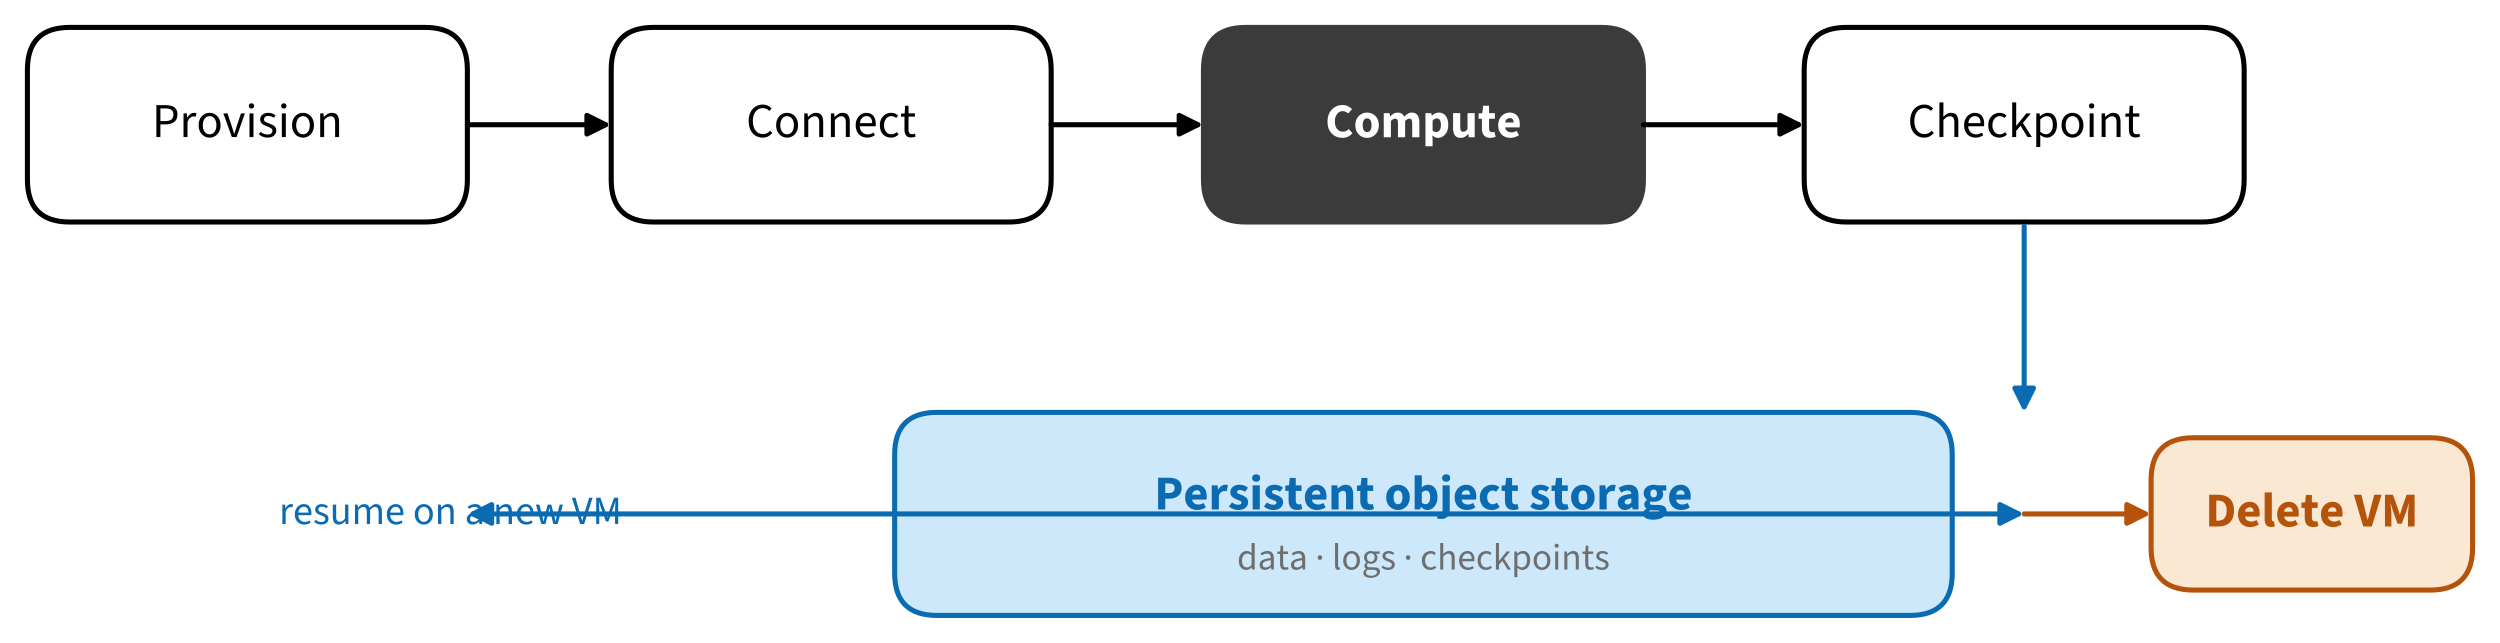
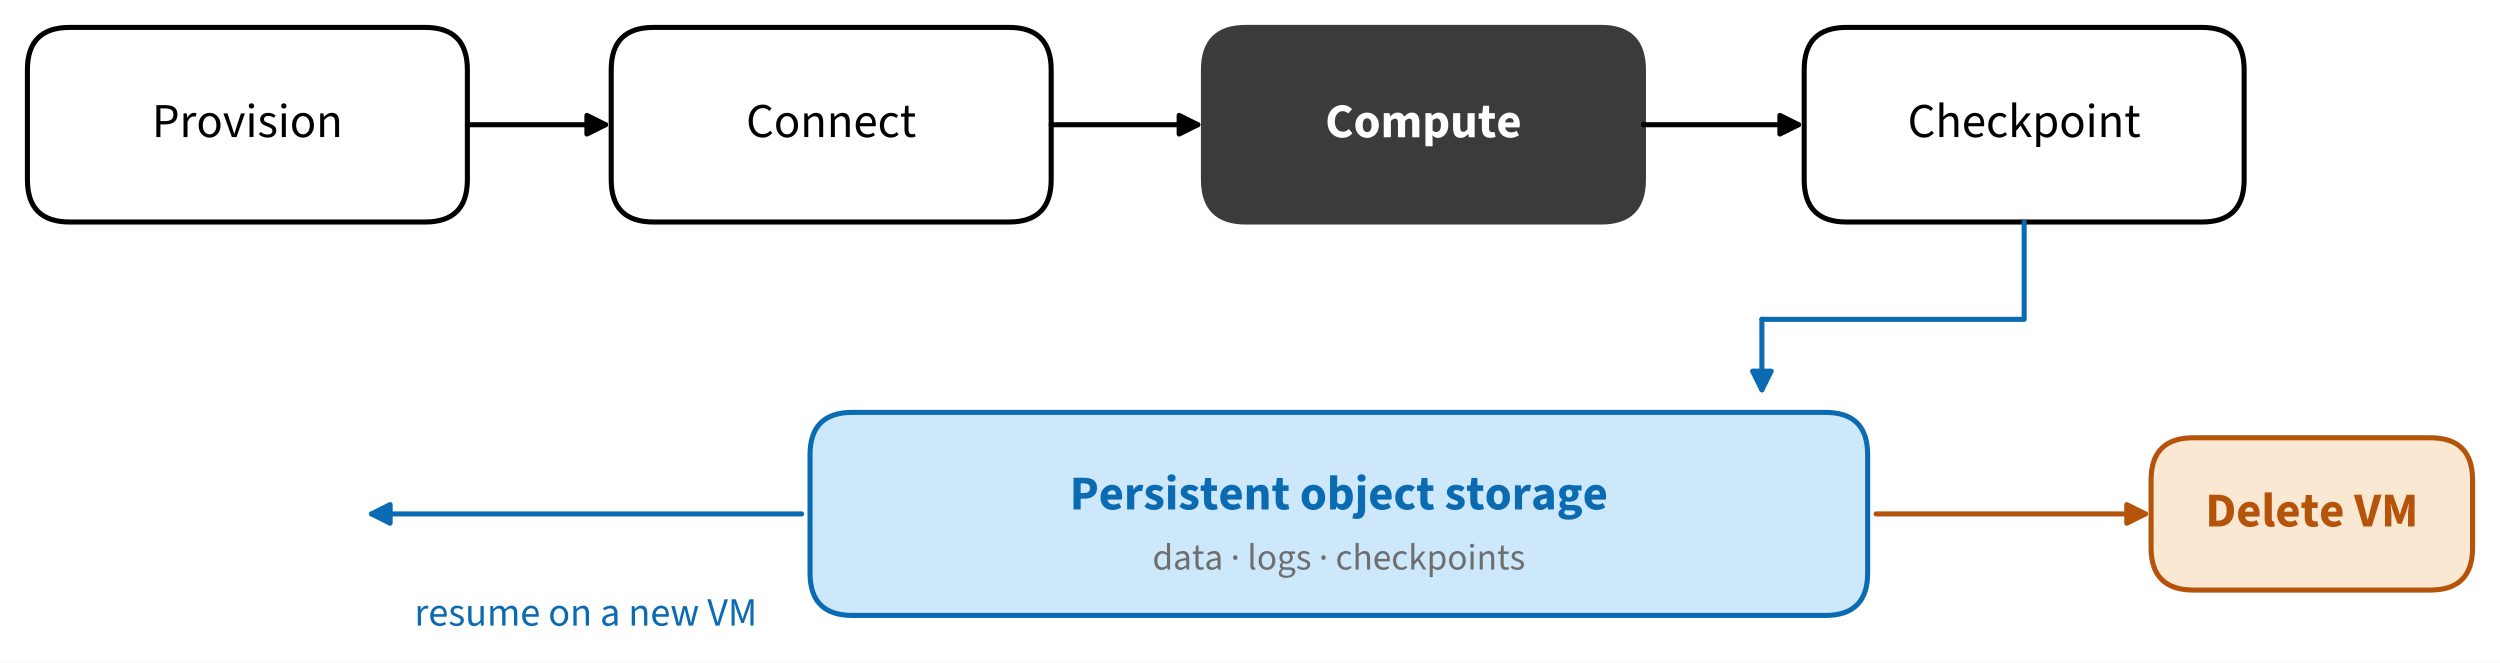
- <svg xmlns="http://www.w3.org/2000/svg" xmlns:xlink="http://www.w3.org/1999/xlink" width="590.96pt" height="151.96pt" viewBox="0 0 590.96 151.96" version="1.1">
+ <svg xmlns="http://www.w3.org/2000/svg" xmlns:xlink="http://www.w3.org/1999/xlink" width="590.96pt" height="156.64pt" viewBox="0 0 590.96 156.64" version="1.1">
  <defs>
    <style type="text/css">*{stroke-linejoin: round; stroke-linecap: butt}</style>
  </defs>
  <g id="figure_1">
    <g id="patch_1">
-       <path d="M 0 151.96 L 590.96 151.96 L 590.96 0 L 0 0 z " style="fill: #ffffff" />
+       <path d="M 0 156.64 L 590.96 156.64 L 590.96 0 L 0 0 z " style="fill: #ffffff" />
    </g>
    <g id="axes_1">
      <g id="patch_2">
-         <path d="M 16.48 52.48 L 100.48 52.48 Q 110.48 52.48 110.48 42.48 L 110.48 16.48 Q 110.48 6.48 100.48 6.48 L 16.48 6.48 Q 6.48 6.48 6.48 16.48 L 6.48 42.48 Q 6.48 52.48 16.48 52.48 z " clip-path="url(#p54d27d55c9)" style="fill: #ffffff; stroke: #000000; stroke-width: 1.2; stroke-linejoin: miter" />
+         <path d="M 16.48 52.48 L 100.48 52.48 Q 110.48 52.48 110.48 42.48 L 110.48 16.48 Q 110.48 6.48 100.48 6.48 L 16.48 6.48 Q 6.48 6.48 6.48 16.48 L 6.48 42.48 Q 6.48 52.48 16.48 52.48 z " clip-path="url(#p214e49f940)" style="fill: #ffffff; stroke: #000000; stroke-width: 1.2; stroke-linejoin: miter" />
      </g>
      <g id="patch_3">
-         <path d="M 154.48 52.48 L 238.48 52.48 Q 248.48 52.48 248.48 42.48 L 248.48 16.48 Q 248.48 6.48 238.48 6.48 L 154.48 6.48 Q 144.48 6.48 144.48 16.48 L 144.48 42.48 Q 144.48 52.48 154.48 52.48 z " clip-path="url(#p54d27d55c9)" style="fill: #ffffff; stroke: #000000; stroke-width: 1.2; stroke-linejoin: miter" />
+         <path d="M 154.48 52.48 L 238.48 52.48 Q 248.48 52.48 248.48 42.48 L 248.48 16.48 Q 248.48 6.48 238.48 6.48 L 154.48 6.48 Q 144.48 6.48 144.48 16.48 L 144.48 42.48 Q 144.48 52.48 154.48 52.48 z " clip-path="url(#p214e49f940)" style="fill: #ffffff; stroke: #000000; stroke-width: 1.2; stroke-linejoin: miter" />
      </g>
      <g id="patch_4">
-         <path d="M 294.48 52.48 L 378.48 52.48 Q 388.48 52.48 388.48 42.48 L 388.48 16.48 Q 388.48 6.48 378.48 6.48 L 294.48 6.48 Q 284.48 6.48 284.48 16.48 L 284.48 42.48 Q 284.48 52.48 294.48 52.48 z " clip-path="url(#p54d27d55c9)" style="fill: #3b3b3b; stroke: #3b3b3b; stroke-width: 1.2; stroke-linejoin: miter" />
+         <path d="M 294.48 52.48 L 378.48 52.48 Q 388.48 52.48 388.48 42.48 L 388.48 16.48 Q 388.48 6.48 378.48 6.48 L 294.48 6.48 Q 284.48 6.48 284.48 16.48 L 284.48 42.48 Q 284.48 52.48 294.48 52.48 z " clip-path="url(#p214e49f940)" style="fill: #3b3b3b; stroke: #3b3b3b; stroke-width: 1.2; stroke-linejoin: miter" />
      </g>
      <g id="patch_5">
-         <path d="M 436.48 52.48 L 520.48 52.48 Q 530.48 52.48 530.48 42.48 L 530.48 16.48 Q 530.48 6.48 520.48 6.48 L 436.48 6.48 Q 426.48 6.48 426.48 16.48 L 426.48 42.48 Q 426.48 52.48 436.48 52.48 z " clip-path="url(#p54d27d55c9)" style="fill: #ffffff; stroke: #000000; stroke-width: 1.2; stroke-linejoin: miter" />
+         <path d="M 436.48 52.48 L 520.48 52.48 Q 530.48 52.48 530.48 42.48 L 530.48 16.48 Q 530.48 6.48 520.48 6.48 L 436.48 6.48 Q 426.48 6.48 426.48 16.48 L 426.48 42.48 Q 426.48 52.48 436.48 52.48 z " clip-path="url(#p214e49f940)" style="fill: #ffffff; stroke: #000000; stroke-width: 1.2; stroke-linejoin: miter" />
      </g>
      <g id="patch_6">
-         <path d="M 221.48 145.48 L 451.48 145.48 Q 461.48 145.48 461.48 135.48 L 461.48 107.48 Q 461.48 97.48 451.48 97.48 L 221.48 97.48 Q 211.48 97.48 211.48 107.48 L 211.48 135.48 Q 211.48 145.48 221.48 145.48 z " clip-path="url(#p54d27d55c9)" style="fill: #cde8fa; stroke: #0b6bb2; stroke-width: 1.2; stroke-linejoin: miter" />
+         <path d="M 201.48 145.48 L 431.48 145.48 Q 441.48 145.48 441.48 135.48 L 441.48 107.48 Q 441.48 97.48 431.48 97.48 L 201.48 97.48 Q 191.48 97.48 191.48 107.48 L 191.48 135.48 Q 191.48 145.48 201.48 145.48 z " clip-path="url(#p214e49f940)" style="fill: #cde8fa; stroke: #0b6bb2; stroke-width: 1.2; stroke-linejoin: miter" />
      </g>
      <g id="patch_7">
-         <path d="M 518.48 139.48 L 574.48 139.48 Q 584.48 139.48 584.48 129.48 L 584.48 113.48 Q 584.48 103.48 574.48 103.48 L 518.48 103.48 Q 508.48 103.48 508.48 113.48 L 508.48 129.48 Q 508.48 139.48 518.48 139.48 z " clip-path="url(#p54d27d55c9)" style="fill: #fbe8d3; stroke: #b45309; stroke-width: 1.2; stroke-linejoin: miter" />
+         <path d="M 518.48 139.48 L 574.48 139.48 Q 584.48 139.48 584.48 129.48 L 584.48 113.48 Q 584.48 103.48 574.48 103.48 L 518.48 103.48 Q 508.48 103.48 508.48 113.48 L 508.48 129.48 Q 508.48 139.48 518.48 139.48 z " clip-path="url(#p214e49f940)" style="fill: #fbe8d3; stroke: #b45309; stroke-width: 1.2; stroke-linejoin: miter" />
      </g>
      <g id="patch_8">
        <path d="M 110.48 29.48 Q 127.48 29.48 143.138 29.48 " style="fill: none; stroke: #000000; stroke-width: 1.2; stroke-linecap: round" />
        <path d="M 138.738 27.28 L 143.138 29.48 L 138.738 31.68 z " style="stroke: #000000; stroke-width: 1.2; stroke-linecap: round" />
      </g>
      <g id="patch_9">
        <path d="M 248.48 29.48 Q 266.48 29.48 283.138 29.48 " style="fill: none; stroke: #000000; stroke-width: 1.2; stroke-linecap: round" />
        <path d="M 278.738 27.28 L 283.138 29.48 L 278.738 31.68 z " style="stroke: #000000; stroke-width: 1.2; stroke-linecap: round" />
      </g>
      <g id="patch_10">
        <path d="M 388.48 29.48 Q 407.48 29.48 425.138 29.48 " style="fill: none; stroke: #000000; stroke-width: 1.2; stroke-linecap: round" />
        <path d="M 420.738 27.28 L 425.138 29.48 L 420.738 31.68 z " style="stroke: #000000; stroke-width: 1.2; stroke-linecap: round" />
      </g>
+       <g id="line2d_1">
+         <path d="M 478.48 52.48 L 478.48 75.48 L 416.48 75.48 " clip-path="url(#p214e49f940)" style="fill: none; stroke: #0b6bb2; stroke-width: 1.2; stroke-linecap: round" />
+       </g>
      <g id="patch_11">
-         <path d="M 478.48 53.48 Q 478.48 75.48 478.48 96.138 " style="fill: none; stroke: #0b6bb2; stroke-width: 1.2; stroke-linecap: round" />
-         <path d="M 480.68 91.738 L 478.48 96.138 L 476.28 91.738 z " style="fill: #0b6bb2; stroke: #0b6bb2; stroke-width: 1.2; stroke-linecap: round" />
+         <path d="M 416.48 75.48 Q 416.48 84.48 416.48 92.138 " style="fill: none; stroke: #0b6bb2; stroke-width: 1.2; stroke-linecap: round" />
+         <path d="M 418.68 87.738 L 416.48 92.138 L 414.28 87.738 z " style="fill: #0b6bb2; stroke: #0b6bb2; stroke-width: 1.2; stroke-linecap: round" />
      </g>
      <g id="patch_12">
-         <path d="M 211.48 121.48 Q 344.98 121.48 477.138 121.48 " style="fill: none; stroke: #0b6bb2; stroke-width: 1.2; stroke-linecap: round" />
-         <path d="M 472.738 119.28 L 477.138 121.48 L 472.738 123.68 z " style="fill: #0b6bb2; stroke: #0b6bb2; stroke-width: 1.2; stroke-linecap: round" />
+         <path d="M 189.48 121.48 Q 137.98 121.48 87.822 121.48 " style="fill: none; stroke: #0b6bb2; stroke-width: 1.2; stroke-linecap: round" />
+         <path d="M 92.222 123.68 L 87.822 121.48 L 92.222 119.28 z " style="fill: #0b6bb2; stroke: #0b6bb2; stroke-width: 1.2; stroke-linecap: round" />
      </g>
      <g id="patch_13">
-         <path d="M 211.48 121.48 Q 160.98 121.48 111.822 121.48 " style="fill: none; stroke: #0b6bb2; stroke-width: 1.2; stroke-linecap: round" />
-         <path d="M 116.222 123.68 L 111.822 121.48 L 116.222 119.28 z " style="fill: #0b6bb2; stroke: #0b6bb2; stroke-width: 1.2; stroke-linecap: round" />
-       </g>
-       <g id="patch_14">
-         <path d="M 478.48 121.48 Q 493.48 121.48 507.138 121.48 " style="fill: none; stroke: #b45309; stroke-width: 1.2; stroke-linecap: round" />
+         <path d="M 443.48 121.48 Q 475.98 121.48 507.138 121.48 " style="fill: none; stroke: #b45309; stroke-width: 1.2; stroke-linecap: round" />
        <path d="M 502.738 119.28 L 507.138 121.48 L 502.738 123.68 z " style="fill: #b45309; stroke: #b45309; stroke-width: 1.2; stroke-linecap: round" />
      </g>
      <g id="text_1">
        <g transform="translate(35.92832 32.39543) scale(0.115 -0.115)">
          <defs>
            <path id="SourceSans3-Regular-50" d="M 576 0 L 576 4198 L 1773 4198 Q 2246 4198 2598 4083 Q 2950 3968 3148 3696 Q 3347 3424 3347 2963 Q 3347 2304 2918 1984 Q 2490 1664 1798 1664 L 1107 1664 L 1107 0 L 576 0 z M 1107 2099 L 1734 2099 Q 2285 2099 2550 2307 Q 2816 2515 2816 2963 Q 2816 3418 2537 3594 Q 2259 3770 1709 3770 L 1107 3770 L 1107 2099 z " transform="scale(0.015625)" />
            <path id="SourceSans3-Regular-72" d="M 525 0 L 525 3110 L 960 3110 L 1005 2547 L 1024 2547 Q 1178 2842 1408 3014 Q 1638 3187 1907 3187 Q 2093 3187 2240 3123 L 2125 2675 Q 2054 2694 1993 2704 Q 1933 2714 1837 2714 Q 1638 2714 1424 2554 Q 1210 2394 1050 1997 L 1050 0 L 525 0 z " transform="scale(0.015625)" />
            <path id="SourceSans3-Regular-6f" d="M 1734 -77 Q 1357 -77 1027 115 Q 698 307 496 672 Q 294 1037 294 1549 Q 294 2074 496 2438 Q 698 2803 1027 2995 Q 1357 3187 1734 3187 Q 2118 3187 2444 2995 Q 2771 2803 2972 2438 Q 3174 2074 3174 1549 Q 3174 1037 2972 672 Q 2771 307 2444 115 Q 2118 -77 1734 -77 z M 1734 358 Q 2138 358 2384 688 Q 2630 1018 2630 1549 Q 2630 2086 2384 2419 Q 2138 2752 1734 2752 Q 1338 2752 1088 2419 Q 838 2086 838 1549 Q 838 1018 1088 688 Q 1338 358 1734 358 z " transform="scale(0.015625)" />
            <path id="SourceSans3-Regular-76" d="M 1197 0 L 77 3110 L 621 3110 L 1210 1344 Q 1280 1114 1353 883 Q 1427 653 1498 429 L 1523 429 Q 1594 653 1667 883 Q 1741 1114 1805 1344 L 2394 3110 L 2912 3110 L 1811 0 L 1197 0 z " transform="scale(0.015625)" />
            <path id="SourceSans3-Regular-69" d="M 525 0 L 525 3110 L 1050 3110 L 1050 0 L 525 0 z M 784 3750 Q 630 3750 531 3843 Q 432 3936 432 4096 Q 432 4250 531 4346 Q 630 4442 784 4442 Q 938 4442 1037 4346 Q 1136 4250 1136 4096 Q 1136 3936 1037 3843 Q 938 3750 784 3750 z " transform="scale(0.015625)" />
            <path id="SourceSans3-Regular-73" d="M 1338 -77 Q 998 -77 697 41 Q 397 160 179 371 L 422 678 Q 627 512 848 422 Q 1069 333 1357 333 Q 1664 333 1817 477 Q 1971 621 1971 819 Q 1971 979 1868 1084 Q 1766 1190 1606 1264 Q 1446 1338 1267 1402 Q 1037 1485 825 1597 Q 614 1709 483 1878 Q 352 2048 352 2304 Q 352 2682 637 2934 Q 922 3187 1427 3187 Q 1715 3187 1964 3088 Q 2214 2989 2394 2835 L 2150 2534 Q 1990 2650 1814 2714 Q 1638 2778 1427 2778 Q 1133 2778 995 2643 Q 858 2509 858 2330 Q 858 2118 1043 2009 Q 1229 1901 1517 1798 Q 1760 1715 1981 1600 Q 2202 1485 2339 1309 Q 2477 1133 2477 851 Q 2477 602 2345 390 Q 2214 179 1961 51 Q 1709 -77 1338 -77 z " transform="scale(0.015625)" />
            <path id="SourceSans3-Regular-6e" d="M 525 0 L 525 3110 L 960 3110 L 1005 2662 L 1024 2662 Q 1248 2886 1497 3036 Q 1747 3187 2067 3187 Q 2560 3187 2787 2876 Q 3014 2566 3014 1971 L 3014 0 L 2490 0 L 2490 1901 Q 2490 2336 2349 2534 Q 2208 2733 1901 2733 Q 1664 2733 1475 2611 Q 1286 2490 1050 2253 L 1050 0 L 525 0 z " transform="scale(0.015625)" />
          </defs>
          <use xlink:href="#SourceSans3-Regular-50" />
          <use xlink:href="#SourceSans3-Regular-72" transform="translate(56.59999 0)" />
          <use xlink:href="#SourceSans3-Regular-6f" transform="translate(91.29999 0)" />
          <use xlink:href="#SourceSans3-Regular-76" transform="translate(145.5 0)" />
          <use xlink:href="#SourceSans3-Regular-69" transform="translate(192.2 0)" />
          <use xlink:href="#SourceSans3-Regular-73" transform="translate(216.8 0)" />
          <use xlink:href="#SourceSans3-Regular-69" transform="translate(258.7 0)" />
          <use xlink:href="#SourceSans3-Regular-6f" transform="translate(283.3 0)" />
          <use xlink:href="#SourceSans3-Regular-6e" transform="translate(337.5 0)" />
        </g>
      </g>
      <g id="text_2">
        <g transform="translate(176.373 32.39543) scale(0.115 -0.115)">
          <defs>
            <path id="SourceSans3-Regular-43" d="M 2170 -77 Q 1645 -77 1229 182 Q 813 442 573 928 Q 333 1414 333 2099 Q 333 2778 576 3264 Q 819 3750 1241 4012 Q 1664 4275 2195 4275 Q 2573 4275 2870 4124 Q 3168 3974 3347 3757 L 3059 3430 Q 2893 3610 2678 3709 Q 2464 3808 2202 3808 Q 1811 3808 1513 3600 Q 1216 3392 1049 3014 Q 883 2637 883 2112 Q 883 1587 1046 1200 Q 1210 813 1507 601 Q 1805 390 2208 390 Q 2502 390 2736 502 Q 2970 614 3168 832 L 3443 525 Q 3187 237 2883 80 Q 2579 -77 2170 -77 z " transform="scale(0.015625)" />
            <path id="SourceSans3-Regular-65" d="M 1702 2758 Q 1510 2758 1328 2665 Q 1146 2573 1014 2368 Q 883 2163 838 1830 L 2458 1830 Q 2458 2285 2259 2521 Q 2061 2758 1702 2758 z M 1786 -77 Q 1370 -77 1027 115 Q 685 307 486 675 Q 288 1043 288 1555 Q 288 2061 489 2425 Q 691 2790 1014 2988 Q 1338 3187 1696 3187 Q 2298 3187 2614 2790 Q 2931 2394 2931 1728 Q 2931 1645 2924 1568 Q 2918 1491 2906 1414 L 826 1414 Q 864 890 1161 621 Q 1459 352 1850 352 Q 2074 352 2269 416 Q 2464 480 2624 589 L 2816 243 Q 2611 102 2358 12 Q 2106 -77 1786 -77 z " transform="scale(0.015625)" />
            <path id="SourceSans3-Regular-63" d="M 1760 -77 Q 1344 -77 1011 115 Q 678 307 486 672 Q 294 1037 294 1549 Q 294 2074 502 2438 Q 710 2803 1052 2995 Q 1395 3187 1792 3187 Q 2099 3187 2320 3084 Q 2541 2982 2701 2822 L 2438 2502 Q 2317 2611 2166 2681 Q 2016 2752 1811 2752 Q 1536 2752 1315 2601 Q 1094 2451 966 2179 Q 838 1907 838 1549 Q 838 1018 1107 688 Q 1376 358 1805 358 Q 2016 358 2201 441 Q 2387 525 2528 653 L 2758 333 Q 2566 147 2313 35 Q 2061 -77 1760 -77 z " transform="scale(0.015625)" />
            <path id="SourceSans3-Regular-74" d="M 1504 -58 Q 1005 -58 809 227 Q 614 512 614 979 L 614 2682 L 154 2682 L 154 3078 L 640 3110 L 704 4109 L 1146 4109 L 1146 3110 L 1984 3110 L 1984 2682 L 1146 2682 L 1146 966 Q 1146 685 1251 528 Q 1357 371 1626 371 Q 1709 371 1798 387 Q 1888 403 1978 448 L 2086 77 Q 1965 13 1814 -22 Q 1664 -58 1504 -58 z " transform="scale(0.015625)" />
          </defs>
          <use xlink:href="#SourceSans3-Regular-43" />
          <use xlink:href="#SourceSans3-Regular-6f" transform="translate(57.09999 0)" />
          <use xlink:href="#SourceSans3-Regular-6e" transform="translate(111.3 0)" />
          <use xlink:href="#SourceSans3-Regular-6e" transform="translate(166 0)" />
          <use xlink:href="#SourceSans3-Regular-65" transform="translate(220.7 0)" />
          <use xlink:href="#SourceSans3-Regular-63" transform="translate(270.3 0)" />
          <use xlink:href="#SourceSans3-Regular-74" transform="translate(315.9 0)" />
        </g>
      </g>
      <g id="text_3">
        <g style="fill: #ffffff" transform="translate(313.2734 32.45203) scale(0.115 -0.115)">
          <defs>
            <path id="SourceSans3-Bold-43" d="M 2259 -77 Q 1728 -77 1280 166 Q 832 410 563 886 Q 294 1363 294 2061 Q 294 2752 566 3241 Q 838 3731 1289 3990 Q 1741 4250 2266 4250 Q 2669 4250 2989 4090 Q 3309 3930 3520 3706 L 3021 3136 Q 2861 3283 2685 3360 Q 2509 3437 2285 3437 Q 2003 3437 1769 3273 Q 1536 3110 1398 2809 Q 1261 2509 1261 2093 Q 1261 1453 1555 1094 Q 1850 736 2323 736 Q 2566 736 2761 835 Q 2957 934 3098 1082 L 3571 525 Q 3034 -77 2259 -77 z " transform="scale(0.015625)" />
            <path id="SourceSans3-Bold-6f" d="M 1779 -77 Q 1376 -77 1021 118 Q 666 314 448 688 Q 230 1062 230 1587 Q 230 2118 448 2489 Q 666 2861 1021 3056 Q 1376 3251 1779 3251 Q 2182 3251 2534 3056 Q 2886 2861 3104 2489 Q 3322 2118 3322 1587 Q 3322 1062 3104 688 Q 2886 314 2534 118 Q 2182 -77 1779 -77 z M 1779 685 Q 2067 685 2214 931 Q 2362 1178 2362 1587 Q 2362 2003 2214 2246 Q 2067 2490 1779 2490 Q 1485 2490 1341 2246 Q 1197 2003 1197 1587 Q 1197 1178 1341 931 Q 1485 685 1779 685 z " transform="scale(0.015625)" />
            <path id="SourceSans3-Bold-6d" d="M 416 0 L 416 3174 L 1184 3174 L 1248 2765 L 1274 2765 Q 1472 2963 1696 3107 Q 1920 3251 2234 3251 Q 2573 3251 2781 3113 Q 2989 2976 3110 2720 Q 3322 2938 3558 3094 Q 3795 3251 4109 3251 Q 4621 3251 4861 2908 Q 5101 2566 5101 1971 L 5101 0 L 4160 0 L 4160 1850 Q 4160 2195 4067 2323 Q 3974 2451 3770 2451 Q 3533 2451 3226 2144 L 3226 0 L 2285 0 L 2285 1850 Q 2285 2195 2192 2323 Q 2099 2451 1894 2451 Q 1658 2451 1357 2144 L 1357 0 L 416 0 z " transform="scale(0.015625)" />
            <path id="SourceSans3-Bold-70" d="M 416 -1178 L 416 3174 L 1184 3174 L 1248 2861 L 1274 2861 Q 1459 3027 1692 3139 Q 1926 3251 2176 3251 Q 2752 3251 3085 2812 Q 3418 2374 3418 1638 Q 3418 1094 3226 710 Q 3034 326 2730 124 Q 2426 -77 2080 -77 Q 1875 -77 1683 9 Q 1491 96 1325 256 L 1357 -250 L 1357 -1178 L 416 -1178 z M 1862 691 Q 2106 691 2278 915 Q 2451 1139 2451 1626 Q 2451 2483 1901 2483 Q 1626 2483 1357 2195 L 1357 896 Q 1485 781 1613 736 Q 1741 691 1862 691 z " transform="scale(0.015625)" />
            <path id="SourceSans3-Bold-75" d="M 1370 -77 Q 851 -77 617 265 Q 384 608 384 1203 L 384 3174 L 1325 3174 L 1325 1325 Q 1325 986 1421 854 Q 1517 723 1722 723 Q 1901 723 2022 806 Q 2144 890 2285 1075 L 2285 3174 L 3226 3174 L 3226 0 L 2458 0 L 2387 442 L 2368 442 Q 2170 205 1933 64 Q 1696 -77 1370 -77 z " transform="scale(0.015625)" />
            <path id="SourceSans3-Bold-74" d="M 1638 -70 Q 1050 -70 797 269 Q 544 608 544 1158 L 544 2438 L 109 2438 L 109 3136 L 595 3174 L 704 4147 L 1485 4147 L 1485 3174 L 2246 3174 L 2246 2438 L 1485 2438 L 1485 1171 Q 1485 902 1597 784 Q 1709 666 1894 666 Q 1971 666 2051 678 Q 2131 691 2195 717 L 2349 58 Q 2227 6 2044 -32 Q 1862 -70 1638 -70 z " transform="scale(0.015625)" />
            <path id="SourceSans3-Bold-65" d="M 1747 2528 Q 1562 2528 1386 2403 Q 1210 2278 1146 1952 L 2272 1952 Q 2272 2202 2150 2365 Q 2029 2528 1747 2528 z M 1837 -77 Q 1382 -77 1017 118 Q 653 314 441 688 Q 230 1062 230 1587 Q 230 2106 444 2477 Q 659 2848 1004 3049 Q 1350 3251 1728 3251 Q 2182 3251 2483 3049 Q 2784 2848 2931 2505 Q 3078 2163 3078 1728 Q 3078 1606 3065 1488 Q 3053 1370 3040 1299 L 1146 1299 Q 1222 928 1459 787 Q 1696 646 1965 646 Q 2317 646 2656 851 L 2963 275 Q 2726 109 2422 16 Q 2118 -77 1837 -77 z " transform="scale(0.015625)" />
          </defs>
          <use xlink:href="#SourceSans3-Bold-43" />
          <use xlink:href="#SourceSans3-Bold-6f" transform="translate(58.2 0)" />
          <use xlink:href="#SourceSans3-Bold-6d" transform="translate(113.7 0)" />
          <use xlink:href="#SourceSans3-Bold-70" transform="translate(199.4 0)" />
          <use xlink:href="#SourceSans3-Bold-75" transform="translate(256.7 0)" />
          <use xlink:href="#SourceSans3-Bold-74" transform="translate(313.4999 0)" />
          <use xlink:href="#SourceSans3-Bold-65" transform="translate(351.7999 0)" />
        </g>
      </g>
      <g id="text_4">
        <g transform="translate(450.9384 32.39543) scale(0.115 -0.115)">
          <defs>
            <path id="SourceSans3-Regular-68" d="M 525 0 L 525 4557 L 1050 4557 L 1050 3315 L 1030 2675 Q 1254 2886 1500 3036 Q 1747 3187 2067 3187 Q 2560 3187 2787 2876 Q 3014 2566 3014 1971 L 3014 0 L 2490 0 L 2490 1901 Q 2490 2336 2349 2534 Q 2208 2733 1901 2733 Q 1664 2733 1475 2611 Q 1286 2490 1050 2253 L 1050 0 L 525 0 z " transform="scale(0.015625)" />
            <path id="SourceSans3-Regular-6b" d="M 525 0 L 525 4557 L 1050 4557 L 1050 1478 L 1062 1478 L 2381 3110 L 2970 3110 L 1933 1856 L 3110 0 L 2534 0 L 1626 1498 L 1050 819 L 1050 0 L 525 0 z " transform="scale(0.015625)" />
            <path id="SourceSans3-Regular-70" d="M 525 -1312 L 525 3110 L 960 3110 L 1005 2752 L 1024 2752 Q 1235 2931 1488 3059 Q 1741 3187 2016 3187 Q 2618 3187 2931 2755 Q 3245 2323 3245 1600 Q 3245 1075 3056 697 Q 2867 320 2563 121 Q 2259 -77 1901 -77 Q 1683 -77 1468 19 Q 1254 115 1037 282 L 1050 -262 L 1050 -1312 L 525 -1312 z M 1811 365 Q 2195 365 2448 694 Q 2701 1024 2701 1600 Q 2701 2112 2512 2429 Q 2323 2746 1882 2746 Q 1683 2746 1481 2637 Q 1280 2528 1050 2323 L 1050 691 Q 1261 512 1459 438 Q 1658 365 1811 365 z " transform="scale(0.015625)" />
          </defs>
          <use xlink:href="#SourceSans3-Regular-43" />
          <use xlink:href="#SourceSans3-Regular-68" transform="translate(57.09999 0)" />
          <use xlink:href="#SourceSans3-Regular-65" transform="translate(111.5 0)" />
          <use xlink:href="#SourceSans3-Regular-63" transform="translate(161.1 0)" />
          <use xlink:href="#SourceSans3-Regular-6b" transform="translate(206.7 0)" />
          <use xlink:href="#SourceSans3-Regular-70" transform="translate(256.2 0)" />
          <use xlink:href="#SourceSans3-Regular-6f" transform="translate(311.6999 0)" />
          <use xlink:href="#SourceSans3-Regular-69" transform="translate(365.8999 0)" />
          <use xlink:href="#SourceSans3-Regular-6e" transform="translate(390.4999 0)" />
          <use xlink:href="#SourceSans3-Regular-74" transform="translate(445.1999 0)" />
        </g>
      </g>
      <g id="text_5">
-         <g style="fill: #0b6bb2" transform="translate(272.876 120.4242) scale(0.115 -0.115)">
+         <g style="fill: #0b6bb2" transform="translate(252.876 120.4242) scale(0.115 -0.115)">
          <defs>
            <path id="SourceSans3-Bold-50" d="M 493 0 L 493 4173 L 1926 4173 Q 2387 4173 2761 4048 Q 3136 3923 3360 3628 Q 3584 3334 3584 2829 Q 3584 2342 3360 2028 Q 3136 1715 2765 1564 Q 2394 1414 1952 1414 L 1434 1414 L 1434 0 L 493 0 z M 1434 2163 L 1894 2163 Q 2662 2163 2662 2829 Q 2662 3155 2457 3289 Q 2253 3424 1869 3424 L 1434 3424 L 1434 2163 z " transform="scale(0.015625)" />
            <path id="SourceSans3-Bold-72" d="M 416 0 L 416 3174 L 1184 3174 L 1248 2618 L 1274 2618 Q 1446 2938 1689 3094 Q 1933 3251 2176 3251 Q 2310 3251 2400 3235 Q 2490 3219 2554 3187 L 2374 2387 Q 2291 2406 2224 2416 Q 2157 2426 2054 2426 Q 1875 2426 1680 2294 Q 1485 2163 1357 1843 L 1357 0 L 416 0 z " transform="scale(0.015625)" />
            <path id="SourceSans3-Bold-73" d="M 1350 -77 Q 1037 -77 707 44 Q 378 166 134 397 L 531 928 Q 749 755 963 688 Q 1178 621 1376 621 Q 1587 621 1683 694 Q 1779 768 1779 890 Q 1779 1050 1596 1133 Q 1414 1216 1158 1312 Q 934 1395 739 1523 Q 544 1651 425 1833 Q 307 2016 307 2259 Q 307 2701 643 2976 Q 979 3251 1523 3251 Q 1869 3251 2157 3139 Q 2445 3027 2643 2848 L 2240 2323 Q 2067 2451 1894 2502 Q 1722 2554 1555 2554 Q 1370 2554 1280 2483 Q 1190 2413 1190 2304 Q 1190 2163 1334 2086 Q 1478 2010 1779 1914 Q 2144 1792 2400 1568 Q 2656 1344 2656 947 Q 2656 518 2323 220 Q 1990 -77 1350 -77 z " transform="scale(0.015625)" />
            <path id="SourceSans3-Bold-69" d="M 416 0 L 416 3174 L 1357 3174 L 1357 0 L 416 0 z M 880 3642 Q 643 3642 496 3776 Q 349 3910 349 4134 Q 349 4358 496 4492 Q 643 4627 880 4627 Q 1117 4627 1264 4492 Q 1411 4358 1411 4134 Q 1411 3910 1264 3776 Q 1117 3642 880 3642 z " transform="scale(0.015625)" />
            <path id="SourceSans3-Bold-6e" d="M 416 0 L 416 3174 L 1184 3174 L 1248 2771 L 1274 2771 Q 1478 2963 1724 3107 Q 1971 3251 2291 3251 Q 2810 3251 3043 2908 Q 3277 2566 3277 1971 L 3277 0 L 2336 0 L 2336 1850 Q 2336 2195 2243 2323 Q 2150 2451 1946 2451 Q 1766 2451 1638 2371 Q 1510 2291 1357 2144 L 1357 0 L 416 0 z " transform="scale(0.015625)" />
            <path id="SourceSans3-Bold-20" transform="scale(0.015625)" />
            <path id="SourceSans3-Bold-62" d="M 2080 -77 Q 1869 -77 1654 28 Q 1440 134 1254 339 L 1229 339 L 1152 0 L 416 0 L 416 4486 L 1357 4486 L 1357 3386 L 1331 2899 Q 1517 3066 1734 3158 Q 1952 3251 2170 3251 Q 2554 3251 2835 3052 Q 3117 2854 3267 2492 Q 3418 2131 3418 1645 Q 3418 1101 3226 713 Q 3034 326 2730 124 Q 2426 -77 2080 -77 z M 1862 691 Q 2106 691 2278 915 Q 2451 1139 2451 1626 Q 2451 2483 1901 2483 Q 1619 2483 1357 2195 L 1357 896 Q 1485 781 1613 736 Q 1741 691 1862 691 z " transform="scale(0.015625)" />
            <path id="SourceSans3-Bold-6a" d="M 230 -1254 Q 32 -1254 -99 -1228 Q -230 -1203 -326 -1165 L -160 -474 Q -96 -493 -35 -505 Q 26 -518 90 -518 Q 275 -518 348 -393 Q 422 -269 422 -6 L 422 3174 L 1363 3174 L 1363 19 Q 1363 -326 1260 -614 Q 1158 -902 912 -1078 Q 666 -1254 230 -1254 z M 896 3642 Q 659 3642 512 3776 Q 365 3910 365 4134 Q 365 4358 512 4492 Q 659 4627 896 4627 Q 1133 4627 1280 4492 Q 1427 4358 1427 4134 Q 1427 3910 1280 3776 Q 1133 3642 896 3642 z " transform="scale(0.015625)" />
            <path id="SourceSans3-Bold-63" d="M 1818 -77 Q 1370 -77 1008 118 Q 646 314 438 688 Q 230 1062 230 1587 Q 230 2118 460 2489 Q 691 2861 1068 3056 Q 1446 3251 1882 3251 Q 2176 3251 2409 3158 Q 2643 3066 2810 2912 L 2368 2330 Q 2285 2400 2182 2445 Q 2080 2490 1939 2490 Q 1606 2490 1401 2246 Q 1197 2003 1197 1587 Q 1197 1178 1398 931 Q 1600 685 1914 685 Q 2227 685 2477 896 L 2848 314 Q 2650 134 2381 28 Q 2112 -77 1818 -77 z " transform="scale(0.015625)" />
            <path id="SourceSans3-Bold-61" d="M 1216 -77 Q 781 -77 525 201 Q 269 480 269 883 Q 269 1395 691 1673 Q 1114 1952 2054 2048 Q 2042 2253 1926 2374 Q 1811 2496 1555 2496 Q 1357 2496 1152 2425 Q 947 2355 710 2221 L 378 2835 Q 678 3021 1020 3136 Q 1363 3251 1734 3251 Q 2342 3251 2668 2899 Q 2995 2547 2995 1811 L 2995 0 L 2227 0 L 2163 326 L 2138 326 Q 1933 147 1709 35 Q 1485 -77 1216 -77 z M 1530 659 Q 1690 659 1811 729 Q 1933 800 2054 922 L 2054 1459 Q 1555 1395 1363 1267 Q 1171 1139 1171 954 Q 1171 806 1270 732 Q 1370 659 1530 659 z " transform="scale(0.015625)" />
            <path id="SourceSans3-Bold-67" d="M 1549 -1350 Q 1178 -1350 877 -1267 Q 576 -1184 397 -1005 Q 218 -826 218 -544 Q 218 -160 672 96 L 672 122 Q 550 205 464 333 Q 378 461 378 659 Q 378 832 480 992 Q 582 1152 736 1254 L 736 1280 Q 570 1395 438 1612 Q 307 1830 307 2106 Q 307 2490 492 2742 Q 678 2995 979 3123 Q 1280 3251 1619 3251 Q 1901 3251 2112 3174 L 3270 3174 L 3270 2490 L 2739 2490 L 2739 2464 Q 2867 2298 2867 2061 Q 2867 1702 2700 1468 Q 2534 1235 2252 1120 Q 1971 1005 1619 1005 Q 1434 1005 1235 1069 Q 1120 973 1120 832 Q 1120 710 1229 652 Q 1338 595 1600 595 L 2112 595 Q 2701 595 3011 406 Q 3322 218 3322 -211 Q 3322 -538 3104 -797 Q 2886 -1056 2489 -1203 Q 2093 -1350 1549 -1350 z M 1619 1574 Q 1805 1574 1929 1708 Q 2054 1843 2054 2106 Q 2054 2362 1929 2490 Q 1805 2618 1619 2618 Q 1434 2618 1309 2490 Q 1184 2362 1184 2106 Q 1184 1843 1309 1708 Q 1434 1574 1619 1574 z M 1696 -762 Q 2016 -762 2221 -646 Q 2426 -531 2426 -371 Q 2426 -224 2301 -173 Q 2176 -122 1939 -122 L 1613 -122 Q 1453 -122 1347 -112 Q 1242 -102 1165 -83 Q 992 -237 992 -397 Q 992 -576 1187 -669 Q 1382 -762 1696 -762 z " transform="scale(0.015625)" />
          </defs>
          <use xlink:href="#SourceSans3-Bold-50" />
          <use xlink:href="#SourceSans3-Bold-65" transform="translate(59.59999 0)" />
          <use xlink:href="#SourceSans3-Bold-72" transform="translate(111.4 0)" />
          <use xlink:href="#SourceSans3-Bold-73" transform="translate(151.2 0)" />
          <use xlink:href="#SourceSans3-Bold-69" transform="translate(195.5 0)" />
          <use xlink:href="#SourceSans3-Bold-73" transform="translate(223.0999 0)" />
          <use xlink:href="#SourceSans3-Bold-74" transform="translate(267.3999 0)" />
          <use xlink:href="#SourceSans3-Bold-65" transform="translate(305.6999 0)" />
          <use xlink:href="#SourceSans3-Bold-6e" transform="translate(357.4999 0)" />
          <use xlink:href="#SourceSans3-Bold-74" transform="translate(414.6999 0)" />
          <use xlink:href="#SourceSans3-Bold-20" transform="translate(452.9999 0)" />
          <use xlink:href="#SourceSans3-Bold-6f" transform="translate(472.9999 0)" />
          <use xlink:href="#SourceSans3-Bold-62" transform="translate(528.4999 0)" />
          <use xlink:href="#SourceSans3-Bold-6a" transform="translate(585.7998 0)" />
          <use xlink:href="#SourceSans3-Bold-65" transform="translate(613.5998 0)" />
          <use xlink:href="#SourceSans3-Bold-63" transform="translate(665.3998 0)" />
          <use xlink:href="#SourceSans3-Bold-74" transform="translate(712.0998 0)" />
          <use xlink:href="#SourceSans3-Bold-20" transform="translate(750.3998 0)" />
          <use xlink:href="#SourceSans3-Bold-73" transform="translate(770.3998 0)" />
          <use xlink:href="#SourceSans3-Bold-74" transform="translate(814.6998 0)" />
          <use xlink:href="#SourceSans3-Bold-6f" transform="translate(852.9998 0)" />
          <use xlink:href="#SourceSans3-Bold-72" transform="translate(908.4998 0)" />
          <use xlink:href="#SourceSans3-Bold-61" transform="translate(948.2997 0)" />
          <use xlink:href="#SourceSans3-Bold-67" transform="translate(1001 0)" />
          <use xlink:href="#SourceSans3-Bold-65" transform="translate(1054.4 0)" />
        </g>
      </g>
      <g id="text_6">
-         <g style="fill: #6e6e6e" transform="translate(292.4216 134.6271) scale(0.088 -0.088)">
+         <g style="fill: #6e6e6e" transform="translate(272.4216 134.6271) scale(0.088 -0.088)">
          <defs>
            <path id="SourceSans3-Regular-64" d="M 1587 -77 Q 1005 -77 653 348 Q 301 774 301 1549 Q 301 2054 489 2422 Q 678 2790 988 2988 Q 1299 3187 1651 3187 Q 1920 3187 2118 3091 Q 2317 2995 2522 2829 L 2496 3360 L 2496 4557 L 3027 4557 L 3027 0 L 2592 0 L 2547 365 L 2528 365 Q 2349 186 2105 54 Q 1862 -77 1587 -77 z M 1702 365 Q 2112 365 2496 794 L 2496 2419 Q 2298 2598 2115 2672 Q 1933 2746 1741 2746 Q 1491 2746 1289 2595 Q 1088 2445 966 2179 Q 845 1914 845 1555 Q 845 998 1069 681 Q 1293 365 1702 365 z " transform="scale(0.015625)" />
            <path id="SourceSans3-Regular-61" d="M 1242 -77 Q 851 -77 588 153 Q 326 384 326 806 Q 326 1331 787 1600 Q 1248 1869 2246 1978 Q 2246 2176 2188 2349 Q 2131 2522 1993 2634 Q 1856 2746 1600 2746 Q 1331 2746 1094 2643 Q 858 2541 672 2426 L 467 2784 Q 685 2931 1001 3059 Q 1318 3187 1690 3187 Q 2259 3187 2515 2838 Q 2771 2490 2771 1907 L 2771 0 L 2336 0 L 2291 371 L 2272 371 Q 2042 186 1789 54 Q 1536 -77 1242 -77 z M 1389 358 Q 1613 358 1817 460 Q 2022 563 2246 762 L 2246 1600 Q 1722 1542 1414 1440 Q 1107 1338 976 1190 Q 845 1043 845 838 Q 845 582 1005 470 Q 1165 358 1389 358 z " transform="scale(0.015625)" />
            <path id="SourceSans3-Regular-20" transform="scale(0.015625)" />
            <path id="SourceSans3-Regular-b7" d="M 800 1651 Q 640 1651 528 1763 Q 416 1875 416 2048 Q 416 2234 528 2346 Q 640 2458 800 2458 Q 954 2458 1066 2346 Q 1178 2234 1178 2048 Q 1178 1875 1066 1763 Q 954 1651 800 1651 z " transform="scale(0.015625)" />
            <path id="SourceSans3-Regular-6c" d="M 1082 -58 Q 787 -58 656 124 Q 525 307 525 640 L 525 4557 L 1050 4557 L 1050 602 Q 1050 480 1094 429 Q 1139 378 1203 378 Q 1229 378 1251 381 Q 1274 384 1312 390 L 1382 -6 Q 1267 -58 1082 -58 z " transform="scale(0.015625)" />
            <path id="SourceSans3-Regular-67" d="M 1574 -1434 Q 1005 -1434 646 -1216 Q 288 -998 288 -595 Q 288 -397 409 -214 Q 531 -32 742 109 L 742 134 Q 627 205 547 333 Q 467 461 467 640 Q 467 838 576 985 Q 685 1133 806 1216 L 806 1242 Q 653 1370 528 1587 Q 403 1805 403 2080 Q 403 2419 563 2668 Q 723 2918 992 3052 Q 1261 3187 1574 3187 Q 1702 3187 1817 3164 Q 1933 3142 2016 3110 L 3098 3110 L 3098 2707 L 2451 2707 L 2451 2682 Q 2560 2579 2637 2425 Q 2714 2272 2714 2061 Q 2714 1734 2560 1491 Q 2406 1248 2150 1117 Q 1894 986 1574 986 Q 1325 986 1107 1094 Q 1024 1024 966 937 Q 909 851 909 723 Q 909 576 1027 480 Q 1146 384 1459 384 L 2061 384 Q 2605 384 2877 208 Q 3149 32 3149 -358 Q 3149 -646 2957 -889 Q 2765 -1133 2413 -1283 Q 2061 -1434 1574 -1434 z M 1574 1338 Q 1843 1338 2038 1539 Q 2234 1741 2234 2080 Q 2234 2419 2042 2611 Q 1850 2803 1574 2803 Q 1299 2803 1107 2611 Q 915 2419 915 2080 Q 915 1741 1110 1539 Q 1306 1338 1574 1338 z M 1651 -1069 Q 2099 -1069 2368 -873 Q 2637 -678 2637 -435 Q 2637 -218 2473 -134 Q 2310 -51 2010 -51 L 1472 -51 Q 1382 -51 1276 -38 Q 1171 -26 1069 0 Q 902 -122 825 -256 Q 749 -390 749 -525 Q 749 -774 989 -921 Q 1229 -1069 1651 -1069 z " transform="scale(0.015625)" />
          </defs>
          <use xlink:href="#SourceSans3-Regular-64" />
          <use xlink:href="#SourceSans3-Regular-61" transform="translate(55.49999 0)" />
          <use xlink:href="#SourceSans3-Regular-74" transform="translate(105.9 0)" />
          <use xlink:href="#SourceSans3-Regular-61" transform="translate(139.7 0)" />
          <use xlink:href="#SourceSans3-Regular-20" transform="translate(190.1 0)" />
          <use xlink:href="#SourceSans3-Regular-b7" transform="translate(210.0999 0)" />
          <use xlink:href="#SourceSans3-Regular-20" transform="translate(234.9999 0)" />
          <use xlink:href="#SourceSans3-Regular-6c" transform="translate(254.9999 0)" />
          <use xlink:href="#SourceSans3-Regular-6f" transform="translate(280.4999 0)" />
          <use xlink:href="#SourceSans3-Regular-67" transform="translate(334.6999 0)" />
          <use xlink:href="#SourceSans3-Regular-73" transform="translate(385.0999 0)" />
          <use xlink:href="#SourceSans3-Regular-20" transform="translate(426.9999 0)" />
          <use xlink:href="#SourceSans3-Regular-b7" transform="translate(446.9999 0)" />
          <use xlink:href="#SourceSans3-Regular-20" transform="translate(471.8999 0)" />
          <use xlink:href="#SourceSans3-Regular-63" transform="translate(491.8999 0)" />
          <use xlink:href="#SourceSans3-Regular-68" transform="translate(537.4998 0)" />
          <use xlink:href="#SourceSans3-Regular-65" transform="translate(591.8998 0)" />
          <use xlink:href="#SourceSans3-Regular-63" transform="translate(641.4998 0)" />
          <use xlink:href="#SourceSans3-Regular-6b" transform="translate(687.0998 0)" />
          <use xlink:href="#SourceSans3-Regular-70" transform="translate(736.5998 0)" />
          <use xlink:href="#SourceSans3-Regular-6f" transform="translate(792.0998 0)" />
          <use xlink:href="#SourceSans3-Regular-69" transform="translate(846.2998 0)" />
          <use xlink:href="#SourceSans3-Regular-6e" transform="translate(870.8998 0)" />
          <use xlink:href="#SourceSans3-Regular-74" transform="translate(925.5998 0)" />
          <use xlink:href="#SourceSans3-Regular-73" transform="translate(959.3998 0)" />
        </g>
      </g>
      <g id="text_7">
        <g style="fill: #b45309" transform="translate(521.3193 124.452) scale(0.115 -0.115)">
          <defs>
            <path id="SourceSans3-Bold-44" d="M 493 0 L 493 4173 L 1670 4173 Q 2310 4173 2777 3955 Q 3245 3738 3504 3280 Q 3763 2822 3763 2106 Q 3763 1389 3507 921 Q 3251 454 2793 227 Q 2336 0 1722 0 L 493 0 z M 1434 762 L 1613 762 Q 1971 762 2236 890 Q 2502 1018 2649 1312 Q 2797 1606 2797 2106 Q 2797 2605 2649 2889 Q 2502 3174 2236 3292 Q 1971 3411 1613 3411 L 1434 3411 L 1434 762 z " transform="scale(0.015625)" />
            <path id="SourceSans3-Bold-6c" d="M 1280 -70 Q 794 -70 605 218 Q 416 506 416 992 L 416 4486 L 1357 4486 L 1357 954 Q 1357 800 1411 742 Q 1466 685 1530 685 Q 1555 685 1577 688 Q 1600 691 1638 698 L 1754 6 Q 1677 -26 1558 -48 Q 1440 -70 1280 -70 z " transform="scale(0.015625)" />
            <path id="SourceSans3-Bold-56" d="M 1190 0 L -45 4173 L 954 4173 L 1427 2227 Q 1517 1882 1593 1558 Q 1670 1235 1766 890 L 1792 890 Q 1882 1235 1958 1558 Q 2035 1882 2125 2227 L 2643 4173 L 3603 4173 L 2323 0 L 1190 0 z " transform="scale(0.015625)" />
            <path id="SourceSans3-Bold-4d" d="M 493 0 L 493 4173 L 1542 4173 L 2208 2317 Q 2272 2131 2326 1942 Q 2381 1754 2438 1549 L 2464 1549 Q 2522 1754 2573 1942 Q 2624 2131 2688 2317 L 3341 4173 L 4390 4173 L 4390 0 L 3526 0 L 3526 1530 Q 3526 1734 3548 2012 Q 3571 2291 3600 2569 Q 3629 2848 3654 3053 L 3629 3053 L 3290 1952 L 2701 358 L 2150 358 L 1568 1952 L 1242 3053 L 1216 3053 Q 1242 2848 1270 2569 Q 1299 2291 1318 2012 Q 1338 1734 1338 1530 L 1338 0 L 493 0 z " transform="scale(0.015625)" />
          </defs>
          <use xlink:href="#SourceSans3-Bold-44" />
          <use xlink:href="#SourceSans3-Bold-65" transform="translate(63.49999 0)" />
          <use xlink:href="#SourceSans3-Bold-6c" transform="translate(115.3 0)" />
          <use xlink:href="#SourceSans3-Bold-65" transform="translate(143.9 0)" />
          <use xlink:href="#SourceSans3-Bold-74" transform="translate(195.7 0)" />
          <use xlink:href="#SourceSans3-Bold-65" transform="translate(233.9999 0)" />
          <use xlink:href="#SourceSans3-Bold-20" transform="translate(285.7999 0)" />
          <use xlink:href="#SourceSans3-Bold-56" transform="translate(305.7999 0)" />
          <use xlink:href="#SourceSans3-Bold-4d" transform="translate(361.3999 0)" />
        </g>
      </g>
      <g id="text_8">
-         <g style="fill: #0b6bb2" transform="translate(65.97066 123.8884) scale(0.095 -0.095)">
+         <g style="fill: #0b6bb2" transform="translate(97.97066 147.8884) scale(0.095 -0.095)">
          <defs>
            <path id="SourceSans3-Regular-75" d="M 1434 -77 Q 941 -77 710 233 Q 480 544 480 1139 L 480 3110 L 1011 3110 L 1011 1210 Q 1011 774 1148 576 Q 1286 378 1594 378 Q 1837 378 2025 502 Q 2214 627 2432 902 L 2432 3110 L 2957 3110 L 2957 0 L 2522 0 L 2477 486 L 2458 486 Q 2240 230 1997 76 Q 1754 -77 1434 -77 z " transform="scale(0.015625)" />
            <path id="SourceSans3-Regular-6d" d="M 525 0 L 525 3110 L 960 3110 L 1005 2662 L 1024 2662 Q 1229 2886 1472 3036 Q 1715 3187 1990 3187 Q 2349 3187 2550 3030 Q 2752 2874 2848 2592 Q 3091 2854 3340 3020 Q 3590 3187 3872 3187 Q 4352 3187 4585 2876 Q 4819 2566 4819 1971 L 4819 0 L 4294 0 L 4294 1901 Q 4294 2336 4153 2534 Q 4013 2733 3718 2733 Q 3373 2733 2938 2253 L 2938 0 L 2413 0 L 2413 1901 Q 2413 2336 2272 2534 Q 2131 2733 1830 2733 Q 1485 2733 1050 2253 L 1050 0 L 525 0 z " transform="scale(0.015625)" />
            <path id="SourceSans3-Regular-77" d="M 1018 0 L 154 3110 L 704 3110 L 1158 1312 Q 1210 1101 1254 889 Q 1299 678 1338 429 L 1363 429 Q 1414 678 1462 889 Q 1510 1101 1562 1312 L 2022 3110 L 2598 3110 L 3066 1312 Q 3123 1101 3174 889 Q 3226 678 3270 429 L 3296 429 Q 3347 678 3392 889 Q 3437 1101 3482 1312 L 3936 3110 L 4448 3110 L 3610 0 L 2925 0 L 2509 1664 Q 2451 1882 2406 2096 Q 2362 2310 2310 2586 L 2285 2586 Q 2240 2310 2192 2092 Q 2144 1875 2086 1664 L 1670 0 L 1018 0 z " transform="scale(0.015625)" />
            <path id="SourceSans3-Regular-56" d="M 1318 0 L 0 4198 L 570 4198 L 1216 1933 Q 1325 1555 1421 1238 Q 1517 922 1626 544 L 1651 544 Q 1760 922 1849 1238 Q 1939 1555 2054 1933 L 2752 4198 L 3296 4198 L 1939 0 L 1318 0 z " transform="scale(0.015625)" />
            <path id="SourceSans3-Regular-4d" d="M 576 0 L 576 4198 L 1248 4198 L 2042 1952 Q 2112 1734 2182 1526 Q 2253 1318 2323 1082 L 2349 1082 Q 2419 1318 2480 1526 Q 2541 1734 2618 1952 L 3411 4198 L 4077 4198 L 4077 0 L 3578 0 L 3578 2310 Q 3578 2496 3590 2726 Q 3603 2957 3622 3184 Q 3642 3411 3654 3597 L 3629 3597 L 3302 2586 L 2515 416 L 2125 416 L 1338 2586 L 1011 3597 L 986 3597 Q 1005 3411 1024 3184 Q 1043 2957 1052 2726 Q 1062 2496 1062 2310 L 1062 0 L 576 0 z " transform="scale(0.015625)" />
          </defs>
          <use xlink:href="#SourceSans3-Regular-72" />
          <use xlink:href="#SourceSans3-Regular-65" transform="translate(34.7 0)" />
          <use xlink:href="#SourceSans3-Regular-73" transform="translate(84.29999 0)" />
          <use xlink:href="#SourceSans3-Regular-75" transform="translate(126.2 0)" />
          <use xlink:href="#SourceSans3-Regular-6d" transform="translate(180.6 0)" />
          <use xlink:href="#SourceSans3-Regular-65" transform="translate(263.5 0)" />
          <use xlink:href="#SourceSans3-Regular-20" transform="translate(313.1 0)" />
          <use xlink:href="#SourceSans3-Regular-6f" transform="translate(333.0999 0)" />
          <use xlink:href="#SourceSans3-Regular-6e" transform="translate(387.2999 0)" />
          <use xlink:href="#SourceSans3-Regular-20" transform="translate(441.9999 0)" />
          <use xlink:href="#SourceSans3-Regular-61" transform="translate(461.9999 0)" />
          <use xlink:href="#SourceSans3-Regular-20" transform="translate(512.3999 0)" />
          <use xlink:href="#SourceSans3-Regular-6e" transform="translate(532.3999 0)" />
          <use xlink:href="#SourceSans3-Regular-65" transform="translate(587.0999 0)" />
          <use xlink:href="#SourceSans3-Regular-77" transform="translate(636.6999 0)" />
          <use xlink:href="#SourceSans3-Regular-20" transform="translate(708.5999 0)" />
          <use xlink:href="#SourceSans3-Regular-56" transform="translate(728.5999 0)" />
          <use xlink:href="#SourceSans3-Regular-4d" transform="translate(780.0999 0)" />
        </g>
      </g>
    </g>
  </g>
  <defs>
-     <clipPath id="p54d27d55c9">
+     <clipPath id="p214e49f940">
      <rect x="-13.52" y="-80.52" width="610" height="256" />
    </clipPath>
  </defs>
</svg>
